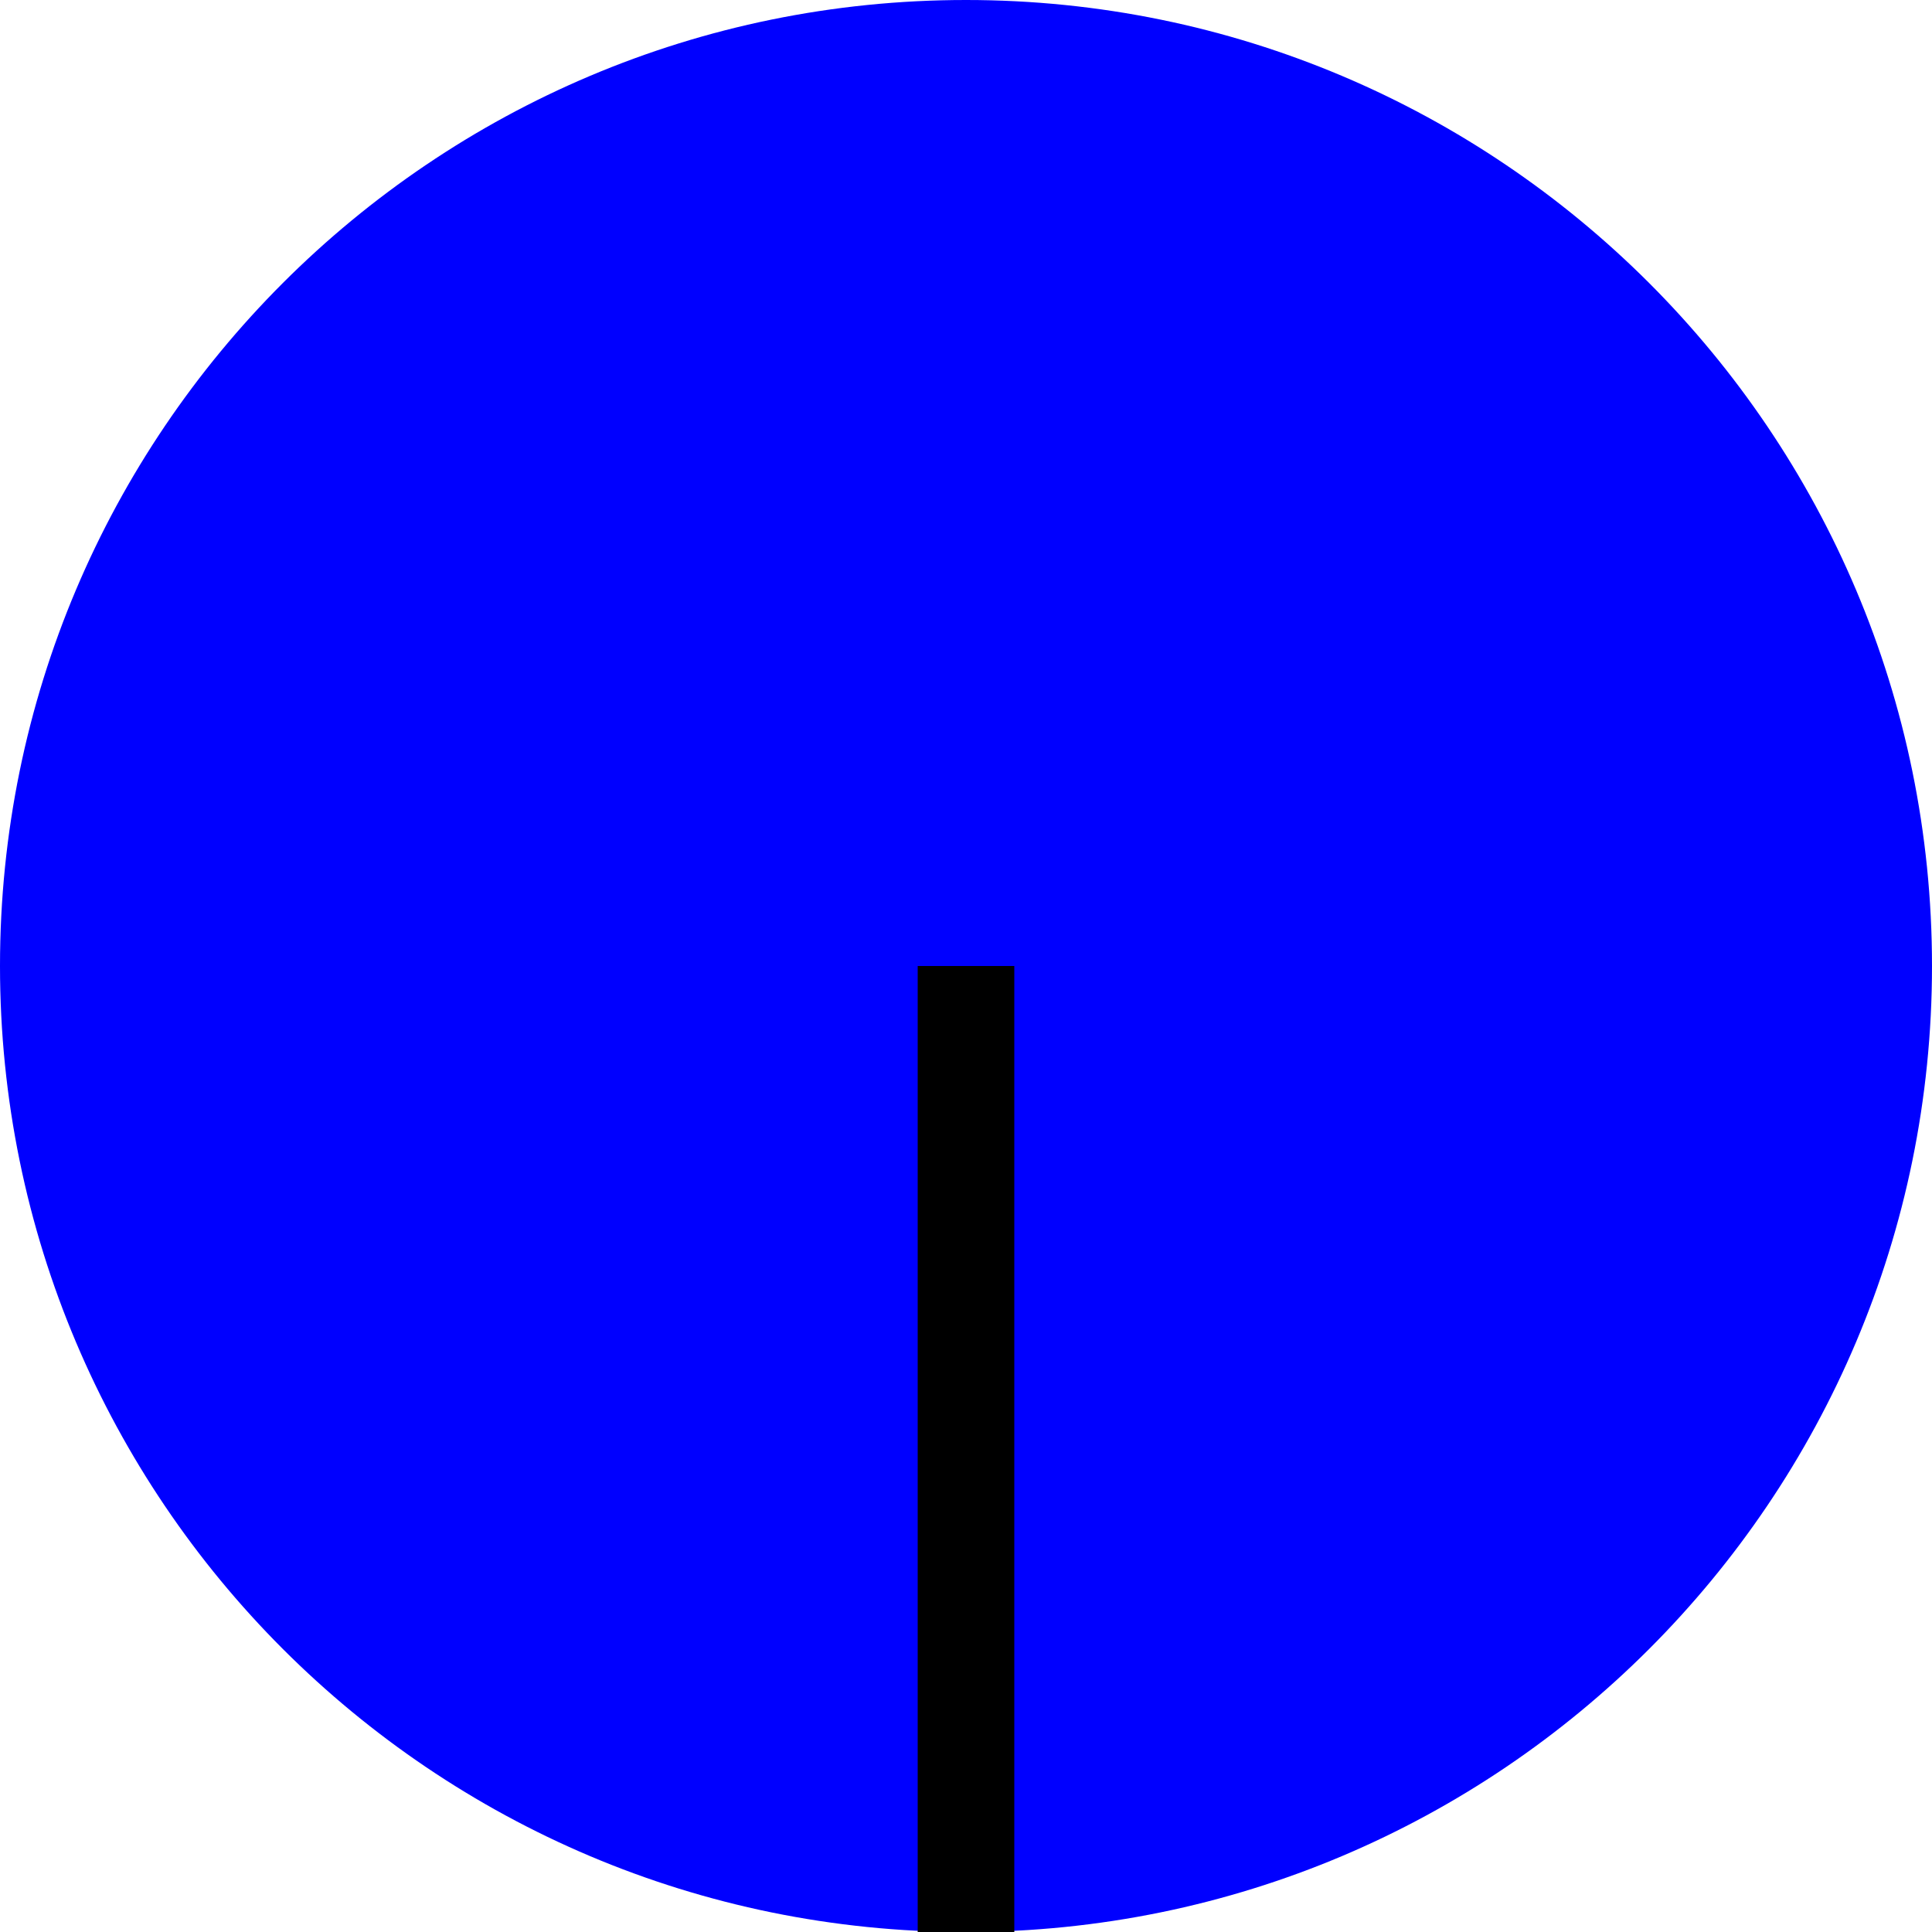
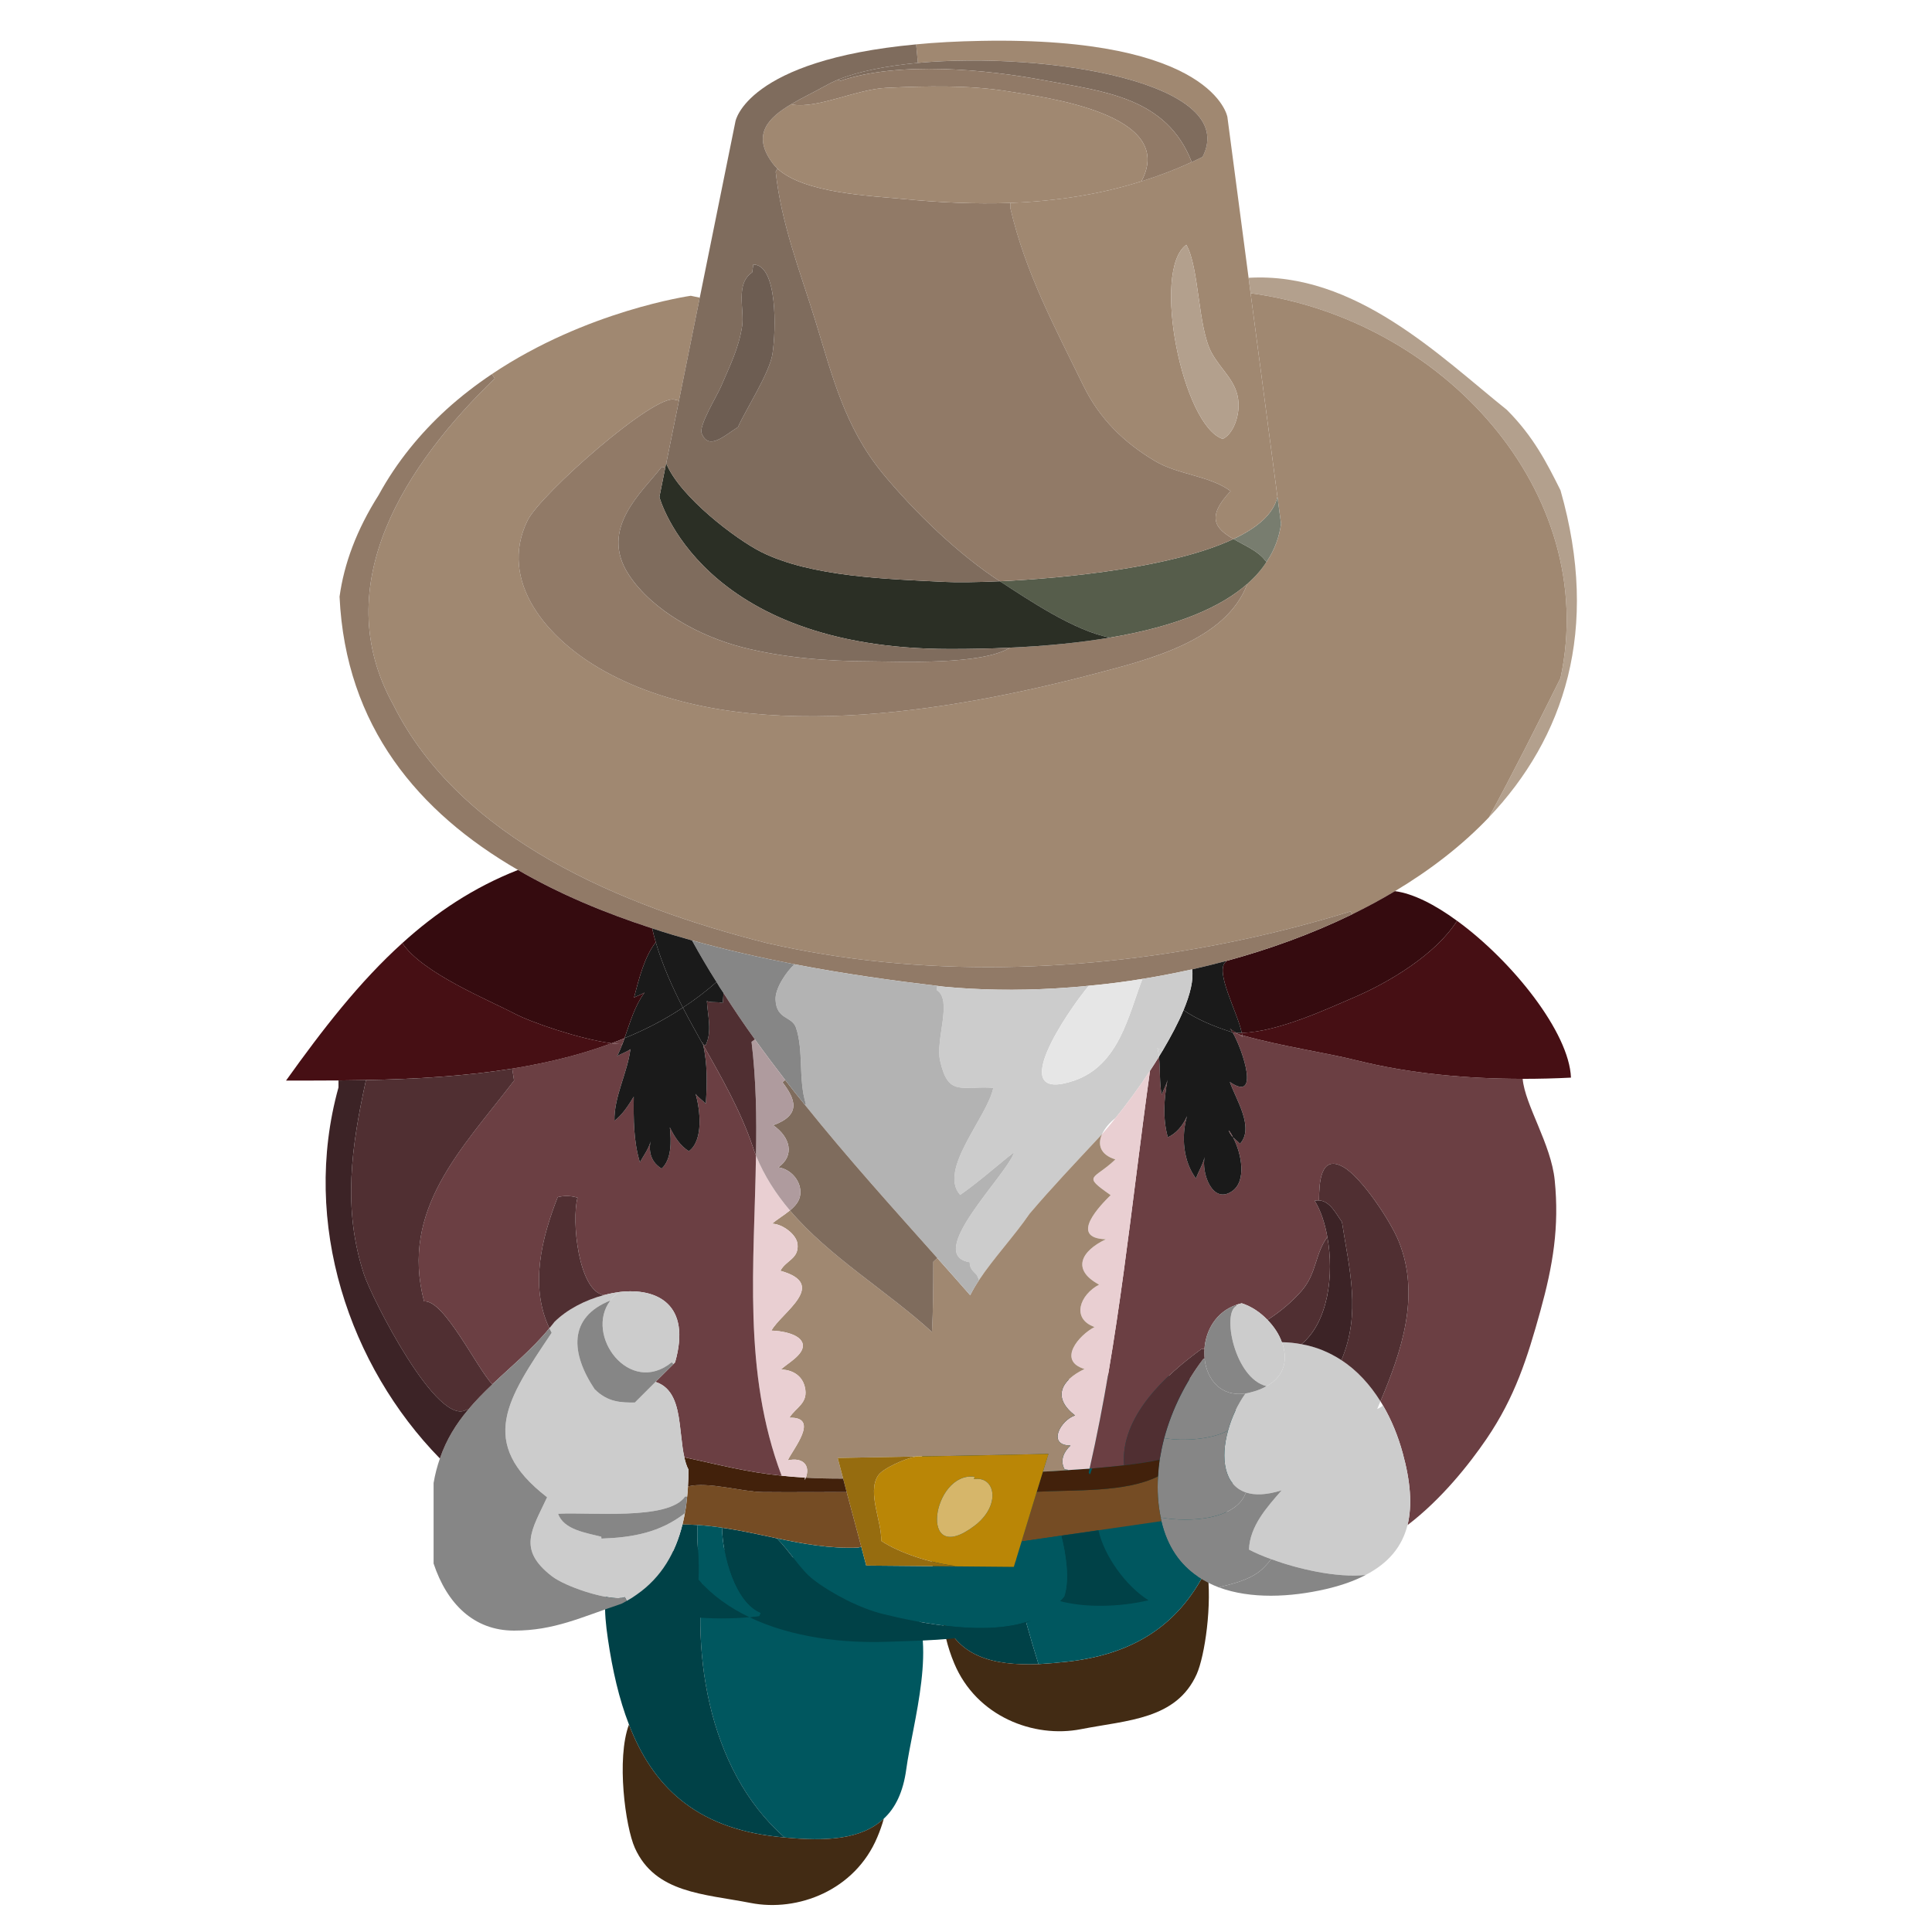
- <svg xmlns="http://www.w3.org/2000/svg" width="50" height="50" id="Her" viewBox="0 0 50 50">
-   <circle cx="25" cy="25" r="25" fill="#0000FF" />
-   <g stroke="#000000">
-     <line x1="25" x2="25" y1="50" y2="25" stroke-width="2.5" />
+ <svg xmlns="http://www.w3.org/2000/svg" version="1.1" x="0px" y="0px" width="150px" height="150px" viewBox="-21.957 -2.911 150 150" enable-background="new -21.957 -2.911 150 150" xml:space="preserve">
+   <defs>
+ </defs>
+   <g id="XMLID_4_">
+     <g>
+       <path fill="#00575F" d="M46.666,138.283c-1.718,1.635-4.5,1.781-7.708,1.469c-6.072-5.333-7.416-14.853-6.062-22.404    c2.604-0.01,5.26,0.396,7.76,0.833c2.25,0.396,6.468,1,7.989,3.01c2.323,3.083,0.229,9.78-0.239,13.259    C48.166,136.221,47.562,137.46,46.666,138.283z" />
+       <path fill="#422B14" d="M38.958,139.751c3.208,0.312,5.989,0.167,7.708-1.469c-0.135,0.479-0.302,0.958-0.51,1.448    c-1.729,4.125-6.176,5.823-9.833,5.104c-3.625-0.708-7.405-0.75-8.989-4.271c-0.739-1.646-1.448-6.937-0.458-9.583    c1.812,4.729,5.114,8.01,11.478,8.708C38.552,139.71,38.761,139.73,38.958,139.751z" />
+       <path fill="#004147" d="M26.876,130.981c-0.771-1.979-1.281-4.218-1.635-6.635c-0.677-4.583,0.01-6.135,4.875-6.812    c0.917-0.135,1.843-0.188,2.781-0.188c-1.354,7.552-0.01,17.071,6.062,22.404c-0.198-0.021-0.406-0.042-0.604-0.062    C31.99,138.991,28.688,135.71,26.876,130.981z" />
+     </g>
+     <g>
+ 	</g>
+   </g>
+   <g id="XMLID_3_">
+     <g>
+       <path fill="#004147" d="M51.184,122.416c1.062,3.281,3.896,4.01,7.489,3.875c-2.562-8.302-3.708-12.697,6.062-22.477    c-2.083,0.104-4.166,0.427-6.145,0.781c-2.25,0.396-6.468,1-7.989,3.01c-2.323,3.083-0.229,9.78,0.239,13.259    C50.914,121.437,51.039,121.947,51.184,122.416z" />
+       <path fill="#422B14" d="M58.673,126.291c-3.593,0.135-6.426-0.594-7.489-3.875c0.115,1.229,0.396,2.51,0.948,3.823    c1.729,4.125,6.177,5.822,9.833,5.104c3.625-0.708,7.405-0.75,8.989-4.271c0.624-1.396,1.229-5.426,0.802-8.228    c-1.927,3.947-5.166,6.635-10.864,7.26C60.121,126.186,59.381,126.249,58.673,126.291z" />
+       <path fill="#00575F" d="M71.755,118.843c1.125-2.323,1.802-5.062,2.25-8.083c0.677-4.583-0.011-6.135-4.875-6.812    c-1.438-0.198-2.916-0.219-4.396-0.135c-9.77,9.78-8.624,14.175-6.062,22.477c0.708-0.042,1.448-0.104,2.219-0.188    C66.589,125.478,69.829,122.791,71.755,118.843z" />
+     </g>
+     <g>
+ 	</g>
+   </g>
+   <g id="XMLID_2_">
+     <g>
+       <path fill="#B3A08D" d="M99.2,35.156c3.093,10.833,0.291,19.228-5.562,25.394c1.886-3.458,3.729-7.135,5.562-10.812    c3.093-14.446-9.146-27.883-24.061-29.882l-0.156-1.198c8.28-0.489,14.895,6.125,20.05,10.25    C97.116,30.99,98.158,33.073,99.2,35.156z" />
+       <path fill="#A08871" d="M77.222,35.656l-2.083-15.8c14.915,2,27.153,15.436,24.061,29.882c-1.834,3.677-3.677,7.354-5.562,10.812    c-2.083,2.188-4.562,4.093-7.291,5.729c-1.072,0.646-2.188,1.24-3.333,1.802l-0.114-0.229    c-11.113,3.438-23.967,5.167-36.278,3.927c-3.073-0.302-6.125-0.802-9.083-1.479C26.29,67.445,13.791,62.237,8.583,51.821    c-5.208-9.374,1.042-18.748,7.875-25.352l-0.229-0.333c7.364-4.947,15.446-6.083,15.446-6.083l0.698,0.146l-1.614,7.989    l-0.302-0.062c-1.521-0.562-10.457,7.333-11.457,9.374c-2.302,4.708,1.5,9.228,5.989,11.707    c10.718,5.937,26.81,3.135,38.028,0.198c4.166-1.094,10.218-2.562,11.863-6.979c0.636-0.562,1.136-1.136,1.511-1.729    c0.635-0.948,0.979-1.948,1.114-2.938L77.222,35.656z" />
+       <path fill="#6B3F43" d="M74.452,98.275c-0.146,0.031-0.292,0.073-0.427,0.125c-1.584,0.552-2.375,2-2.469,3.427l-0.219-0.01    c-2.822,2.052-6.322,5.271-6.021,9.041c-0.802,0.093-1.656,0.167-2.468,0.239c-0.073,0-0.136,0.01-0.208,0.01    c2.271-9.988,3.229-20.467,4.688-30.882c0.229-0.354,0.469-0.719,0.697-1.094c0.104,0.927,0.031,2.073,0.209,2.948    c0.135-0.354,0.364-0.74,0.458-1.156c-0.281,1.448-0.386,3.021,0.021,4.458c0.625-0.25,1.188-0.917,1.489-1.635    c-0.469,1.583-0.281,3.552,0.698,4.843c0.177-0.521,0.552-1.104,0.667-1.667c-0.25,1.208,0.583,3.687,2.114,2.667    c1.177-0.781,0.76-2.948,0.094-4.198c0.166,0.167,0.344,0.292,0.541,0.5c1.136-1.25-0.302-3.416-0.791-4.801    c2.374,1.646,1.021-2.448,0.229-3.833c0.011,0.01,0.031,0.01,0.042,0c0.136,0.042,0.261,0.083,0.396,0.125    c0.115,0.062,0.219,0.135,0.312,0.208c0-0.042-0.01-0.083-0.021-0.125c3.052,0.865,6.51,1.354,8.916,1.958    c4.093,1.021,8.53,1.427,12.863,1.427c0.177,2.031,2.208,5.062,2.489,7.874c0.364,3.625-0.136,6.614-1.114,10.145    c-1.021,3.687-1.969,6.677-4.167,9.916c-1.385,2.031-3.521,4.708-6.124,6.697h-0.021c0.375-1.521,0.229-3.375-0.375-5.573    c-0.365-1.333-0.875-2.583-1.531-3.697c-0.062-0.104-0.125-0.219-0.198-0.323c1.625-3.864,3.125-8.187,1.427-12.405    c-0.614-1.542-2.874-4.979-4.312-5.791c-1.823-1.031-1.875,1.364-1.886,2.593c-0.104,0-0.219,0-0.333,0.031    c0.458,0.74,0.792,1.729,0.979,2.812c-0.969,1.323-0.812,2.771-1.959,4.135c-0.739,0.865-1.708,1.677-2.687,2.302    C75.889,98.973,75.181,98.505,74.452,98.275z" />
+       <path fill="#460F14" d="M96.262,80.85c-4.333,0-8.771-0.406-12.863-1.427c-2.406-0.604-5.864-1.094-8.916-1.958    c0-0.062-0.011-0.125-0.031-0.188c2.812-0.052,6.78-1.927,8.666-2.729c2.76-1.177,6.385-3.343,8.051-5.968    c4.292,3.125,8.708,8.666,8.843,12.176C98.783,80.819,97.522,80.85,96.262,80.85z" />
+       <path fill="#350B0F" d="M91.168,68.581c-1.666,2.625-5.291,4.791-8.051,5.968c-1.886,0.802-5.854,2.677-8.666,2.729    c-0.323-1.593-2.146-4.833-1.219-5.531l-0.011-0.042c3.396-0.917,6.708-2.125,9.791-3.625c1.146-0.562,2.261-1.156,3.333-1.802    C87.742,66.456,89.451,67.32,91.168,68.581z" />
+       <path fill="#CCCCCC" d="M73.389,108.149c0.271-1,0.739-2.01,1.354-2.875c0.104-0.01,0.208-0.031,0.322-0.062    c0.521-0.125,0.958-0.292,1.312-0.5c1.458-0.802,1.667-2.156,1.188-3.417c0.531,0.011,1.042,0.062,1.521,0.156    c1.146,0.198,2.177,0.636,3.104,1.24c1.208,0.792,2.218,1.896,3.03,3.197c-0.083,0.198-0.166,0.396-0.25,0.594    c0.178-0.073,0.323-0.167,0.448-0.271c0.656,1.114,1.166,2.364,1.531,3.697c0.604,2.198,0.75,4.052,0.375,5.573    c-0.417,1.687-1.479,2.968-3.25,3.885c-2.271,0.24-5.271-0.469-7.343-1.229c-0.698-0.25-1.292-0.51-1.719-0.739    c0.062-1.823,1.396-3.292,2.541-4.604c-1.188,0.375-2.104,0.396-2.78,0.167C73.077,112.399,72.785,110.295,73.389,108.149z" />
+       <path fill="#502F32" d="M86.648,93.484c1.698,4.218,0.198,8.541-1.427,12.405c-0.812-1.302-1.822-2.406-3.03-3.197    c1.541-3.667,0.614-7.021,0.041-10.729c-0.469-0.656-0.927-1.625-1.781-1.677c0.011-1.229,0.062-3.625,1.886-2.593    C83.774,88.505,86.034,91.943,86.648,93.484z" />
+       <path fill="#868686" d="M76.733,118.138c2.072,0.76,5.072,1.469,7.343,1.229c-0.864,0.458-1.896,0.823-3.114,1.104    c-2.719,0.625-5.802,0.781-8.28-0.135c0.333-0.146,2.312-0.427,3.364-1.427C76.316,118.648,76.545,118.398,76.733,118.138z" />
+       <path fill="#917A67" d="M70.598,72.351c-1.281,0.281-2.573,0.531-3.854,0.739c-1.396,0.229-2.791,0.406-4.166,0.531    c-0.875,0.094-1.75,0.156-2.614,0.208c-3.01,0.177-5.937,0.125-8.666-0.136c-0.156-0.021-0.323-0.042-0.489-0.062    c-3.417-0.406-7.197-0.927-11.083-1.677c-2.635-0.51-5.312-1.114-7.958-1.854c-1.042-0.292-2.073-0.594-3.093-0.938    c-3.667-1.188-7.218-2.667-10.416-4.531C10.541,60.165,4.875,53.499,4.406,43.416c0.344-2.531,1.312-5.177,3.031-7.885    c1.427-2.614,3.25-4.801,5.25-6.635c1.135-1.031,2.333-1.948,3.542-2.76l0.229,0.333C9.625,33.073,3.375,42.447,8.583,51.821    c5.208,10.416,17.707,15.624,28.956,18.478c2.958,0.677,6.01,1.177,9.083,1.479c12.311,1.24,25.165-0.489,36.278-3.927    l0.114,0.229c-3.083,1.5-6.396,2.708-9.791,3.625C72.347,71.934,71.473,72.153,70.598,72.351z" />
+       <path fill="#3C2326" d="M80.451,90.287c0.854,0.052,1.312,1.021,1.781,1.677c0.573,3.708,1.5,7.062-0.041,10.729    c-0.928-0.604-1.959-1.042-3.104-1.24c2.073-1.708,2.552-5.385,2.011-8.322c-0.188-1.083-0.521-2.073-0.979-2.812    C80.232,90.287,80.347,90.287,80.451,90.287z" />
+       <path fill="#502F32" d="M81.097,93.13c0.541,2.937,0.062,6.614-2.011,8.322c-0.479-0.094-0.989-0.146-1.521-0.156    c-0.219-0.625-0.614-1.218-1.114-1.729c0.979-0.625,1.947-1.437,2.687-2.302C80.285,95.901,80.128,94.453,81.097,93.13z" />
+       <path fill="#CCCCCC" d="M76.452,99.567c0.5,0.511,0.896,1.104,1.114,1.729c0.479,1.26,0.271,2.615-1.188,3.417    c-2.479-0.594-3.5-5.729-2.322-6.239L74.025,98.4c0.135-0.052,0.281-0.094,0.427-0.125C75.181,98.505,75.889,98.973,76.452,99.567    z" />
+       <path fill="#787D6F" d="M77.222,35.656l0.281,2.104c-0.136,0.99-0.479,1.989-1.114,2.938l-0.104-0.073    c-0.531-0.739-1.604-1.187-2.479-1.687C75.649,38.073,76.93,36.99,77.222,35.656z" />
+       <path fill="#A08871" d="M74.983,18.658l0.156,1.198l2.083,15.8c-0.292,1.333-1.573,2.417-3.416,3.281    c-1.312-0.761-2.208-1.625-0.219-3.719c-1.625-1.208-4.083-1.26-5.885-2.343c-2.396-1.427-4.292-3.271-5.542-5.833    c-2.292-4.687-4.5-8.78-5.666-13.759l-0.011-0.438c3.479-0.136,6.875-0.636,10.176-1.677c1.312-0.406,2.625-0.906,3.916-1.5    c0.281-0.125,0.553-0.261,0.834-0.396c2.927-5.729-12-8.218-22.103-7.301l-0.135-1.438c1.51-0.146,3.197-0.24,5.062-0.271    C72.295-0.08,73.337,6.169,73.337,6.169L74.983,18.658z M72.983,31.167c0.823-0.406,1.271-1.75,1.219-2.781    c-0.083-1.688-1.323-2.5-2.094-3.917c-1.072-1.989-0.947-6.604-1.958-8.374C67.411,18.054,69.869,30.178,72.983,31.167z" />
+       <path fill="#565D4B" d="M74.878,42.427c-2.01,1.771-5.354,3.271-10.645,4.166c-2.771-0.5-6.468-3.021-8.51-4.343    c-0.021-0.01-0.031-0.021-0.052-0.031c5.239-0.25,13.489-1.094,18.134-3.281c0.875,0.5,1.947,0.948,2.479,1.687l0.104,0.073    C76.014,41.291,75.514,41.864,74.878,42.427z" />
+       <path fill="#868686" d="M76.733,118.138c-0.188,0.26-0.417,0.51-0.688,0.771c-1.052,1-3.031,1.281-3.364,1.427    c-0.583-0.219-1.136-0.5-1.646-0.844c-1.344-0.906-2.354-2.292-2.823-4.302v-0.01c-0.021-0.094-0.041-0.177-0.052-0.271    c2.322,0.406,5.729,0.146,6.562-1.812l0.053-0.136c0.677,0.229,1.593,0.208,2.78-0.167c-1.146,1.312-2.479,2.781-2.541,4.604    C75.441,117.628,76.035,117.888,76.733,118.138z" />
+       <path fill="#868686" d="M74.744,105.275c-1.906,0.292-3.011-1.083-3.177-2.698c-0.031-0.24-0.031-0.489-0.011-0.75    c0.094-1.427,0.885-2.875,2.469-3.427l0.031,0.073c-1.178,0.51-0.156,5.645,2.322,6.239c-0.354,0.208-0.792,0.375-1.312,0.5    C74.952,105.244,74.847,105.265,74.744,105.275z" />
+       <path fill="#868686" d="M68.078,110.42c0.094-0.562,0.208-1.125,0.354-1.677c1.511,0.271,3.791,0.083,4.958-0.594    c-0.604,2.146-0.312,4.25,1.386,4.812l-0.053,0.136c-0.833,1.958-4.239,2.218-6.562,1.812c-0.219-1.052-0.281-2.125-0.208-3.197    C67.973,111.274,68.015,110.847,68.078,110.42z" />
+       <path fill="#868686" d="M71.567,102.577c0.166,1.614,1.271,2.989,3.177,2.698c-0.615,0.864-1.084,1.875-1.354,2.875    c-1.167,0.677-3.447,0.865-4.958,0.594c0.604-2.26,1.698-4.406,3.042-6.156L71.567,102.577z" />
+       <path fill="#1A1A1A" d="M68.337,78.611c0.625-1.062,1.188-2.115,1.594-3.094c1.031,0.708,2.354,1.271,3.812,1.729    c0,0,0,0.011,0.01,0.011c0.792,1.385,2.146,5.479-0.229,3.833c0.489,1.385,1.927,3.552,0.791,4.801    c-0.197-0.208-0.375-0.333-0.541-0.5c-0.104-0.219-0.219-0.406-0.344-0.552c0.094,0.25,0.219,0.417,0.344,0.552    c0.666,1.25,1.083,3.417-0.094,4.198c-1.531,1.021-2.364-1.458-2.114-2.667c-0.115,0.562-0.49,1.146-0.667,1.667    c-0.979-1.292-1.167-3.26-0.698-4.843c-0.302,0.719-0.864,1.385-1.489,1.635c-0.406-1.438-0.302-3.01-0.021-4.458    c-0.094,0.417-0.323,0.802-0.458,1.156c-0.178-0.875-0.104-2.021-0.209-2.948c0,0,0,0,0-0.01    C68.129,78.955,68.234,78.777,68.337,78.611z" />
+       <path fill="#6B3F43" d="M74.483,77.465c0.011,0.042,0.021,0.083,0.021,0.125c-0.094-0.073-0.197-0.146-0.312-0.208    C74.285,77.402,74.378,77.434,74.483,77.465z" />
+       <path fill="#460F14" d="M74.452,77.277c0.021,0.062,0.031,0.125,0.031,0.188c-0.104-0.031-0.198-0.062-0.292-0.083    c-0.052-0.031-0.104-0.062-0.166-0.104C74.16,77.288,74.295,77.288,74.452,77.277z" />
+       <path fill="#1A1A1A" d="M74.452,77.277c-0.156,0.011-0.292,0.011-0.427,0c-0.011,0-0.011-0.01-0.011-0.01    c-0.167-0.094-0.344-0.198-0.479-0.333c0.062,0.073,0.136,0.177,0.209,0.312c-1.459-0.458-2.781-1.021-3.812-1.729    c0.511-1.229,0.792-2.343,0.667-3.166c0.875-0.198,1.749-0.417,2.624-0.646l0.011,0.042    C72.306,72.445,74.128,75.684,74.452,77.277z" />
+       <path fill="#B3A08D" d="M74.202,28.386c0.052,1.031-0.396,2.375-1.219,2.781c-3.114-0.989-5.572-13.113-2.833-15.071    c1.011,1.771,0.886,6.385,1.958,8.374C72.878,25.886,74.119,26.699,74.202,28.386z" />
+       <path fill="#460F14" d="M74.025,77.277c0.062,0.042,0.114,0.073,0.166,0.104c-0.135-0.042-0.26-0.083-0.396-0.125    c0.073,0.01,0.146,0.021,0.219,0.01C74.014,77.267,74.014,77.277,74.025,77.277z" />
+       <path fill="#350B0F" d="M74.014,77.267c-0.073,0.01-0.146,0-0.219-0.01c-0.011,0-0.031-0.011-0.052-0.011    c-0.073-0.135-0.146-0.239-0.209-0.312C73.67,77.069,73.847,77.173,74.014,77.267z" />
+       <path fill="#6B3F43" d="M73.795,77.257c-0.011,0.01-0.031,0.01-0.042,0c-0.01,0-0.01-0.011-0.01-0.011    C73.764,77.246,73.785,77.257,73.795,77.257z" />
+       <path fill="#6B3F43" d="M73.431,84.839c0.125,0.146,0.239,0.333,0.344,0.552C73.65,85.256,73.525,85.089,73.431,84.839z" />
+       <path fill="#917A67" d="M73.587,35.219c-1.989,2.094-1.094,2.958,0.219,3.719c-4.646,2.187-12.895,3.031-18.134,3.281    c-3.187-2.052-6.645-5.406-9.082-8.354c-3-3.656-3.938-7.645-5.26-11.926c-1.188-3.833-2.635-7.489-3.062-11.52l0.135-0.239    c2.062,1.917,7.26,2.114,9.729,2.354c2.833,0.281,5.625,0.406,8.353,0.312l0.011,0.438c1.167,4.979,3.375,9.072,5.666,13.759    c1.25,2.562,3.146,4.406,5.542,5.833C69.504,33.958,71.962,34.011,73.587,35.219z" />
+       <path fill="#917A67" d="M64.234,46.593c5.291-0.896,8.635-2.396,10.645-4.166c-1.646,4.416-7.697,5.885-11.863,6.979    c-11.218,2.937-27.31,5.739-38.028-0.198c-4.489-2.479-8.291-6.999-5.989-11.707c1-2.042,9.937-9.937,11.457-9.374l0.302,0.062    l-0.99,4.875l-0.073,0.333l-0.281-0.062c-1.458,1.938-4.927,4.771-2.542,8.395c1.844,2.792,5.542,4.781,8.801,5.614    c3.167,0.812,6.593,1.083,9.947,1.094c2.271,0.01,8.614,0.312,10.832-1.062C59.422,47.239,62.005,46.968,64.234,46.593z" />
+       <path fill="#7F6C5D" d="M49.308,1.972c10.103-0.917,25.029,1.573,22.103,7.301c-0.281,0.135-0.553,0.271-0.834,0.396l-0.021-0.031    c-1.958-4.979-6.75-5.437-11.384-6.302c-4.51-0.854-11.343-1.531-15.957,0.052l-0.052-0.136    C44.715,2.628,46.871,2.201,49.308,1.972z" />
+       <path fill="#502F32" d="M68.431,108.743c-0.146,0.552-0.26,1.115-0.354,1.677c-0.709,0.167-1.698,0.312-2.761,0.438    c-0.302-3.771,3.198-6.989,6.021-9.041l0.219,0.01c-0.021,0.261-0.021,0.51,0.011,0.75l-0.094,0.01    C70.129,104.337,69.036,106.483,68.431,108.743z" />
+       <path fill="#00575F" d="M71.036,119.492l-0.136,0.208c-0.833,0.729-2.177,1.292-3.688,1.635c-1.791-1.125-3.447-3.468-3.885-5.437    l4.885-0.708C68.681,117.201,69.692,118.586,71.036,119.492z" />
+       <path fill="#CCCCCC" d="M67.89,78.423c0.062,0.208,0.104,0.448,0.135,0.698c0,0.01,0,0.01,0,0.01    c-0.229,0.375-0.469,0.74-0.697,1.094c-0.896,1.364-1.844,2.646-2.677,3.667c-0.448,0.344-0.833,0.792-1.042,1.25    c-0.094,0.104-0.188,0.198-0.271,0.292c-1.823,1.958-3.635,3.864-5.354,5.885c-1.208,1.76-2.812,3.468-3.927,5.156l-0.167-0.385    c-0.26-0.292-0.562-0.469-0.562-1c-3.583-0.583,2.948-6.822,3.448-8.541c-1.396,1.094-2.76,2.323-4.188,3.312    c-1.739-1.948,2.115-6.042,2.573-8.312c-2.5-0.167-3.5,0.719-4.135-2.125c-0.365-1.646,1-4.698-0.261-5.468l0.042-0.323    c0.167,0.021,0.333,0.042,0.489,0.062c2.729,0.261,5.656,0.312,8.666,0.136c0.864-0.052,1.739-0.115,2.614-0.208    c-1.667,2-6.593,9.218-1.135,7.364c3.521-1.208,4.229-5.166,5.301-7.895c1.281-0.208,2.573-0.458,3.854-0.739    c0.125,0.823-0.156,1.937-0.667,3.166c-0.406,0.979-0.969,2.031-1.594,3.094C68.15,78.527,67.973,78.621,67.89,78.423z" />
+       <path fill="#917A67" d="M42.059,3.795c0.323-0.198,0.688-0.375,1.104-0.542l0.052,0.136c4.614-1.583,11.447-0.906,15.957-0.052    c4.635,0.865,9.426,1.323,11.384,6.302l0.021,0.031c-1.291,0.593-2.604,1.093-3.916,1.5c2.812-5.25-7.531-6.53-10.426-6.999    c-2.958-0.479-6.291-0.406-9.374-0.261c-2.312,0.104-5.322,1.625-7.291,1.302l-0.042-0.062c0.823-0.49,1.75-0.917,2.531-1.365    V3.795z" />
+       <path fill="#754C24" d="M68.161,114.909c0.011,0.094,0.031,0.177,0.052,0.271v0.01l-4.885,0.708l-2.885,0.417l-3.083,0.448    l1.177-3.854c2.937-0.167,6.895,0.073,9.416-1.198C67.879,112.785,67.942,113.857,68.161,114.909z" />
+       <path fill="#CCCCCC" d="M68.337,78.611c-0.104,0.167-0.208,0.344-0.312,0.51c-0.031-0.25-0.072-0.49-0.135-0.698    C67.973,78.621,68.15,78.527,68.337,78.611z" />
+       <path fill="#42210B" d="M65.317,110.858c1.062-0.125,2.052-0.271,2.761-0.438c-0.062,0.427-0.104,0.854-0.125,1.292    c-2.521,1.271-6.479,1.031-9.416,1.198l0.479-1.562c0.354-0.01,1.052-0.052,1.927-0.115c0.51-0.031,1.083-0.073,1.688-0.114    c-0.021,0.094-0.042,0.198-0.062,0.292c0.135,0.365,0.146-0.094,0.281-0.312C63.661,111.024,64.515,110.951,65.317,110.858z" />
+       <path fill="#A08871" d="M56.234,4.17c2.896,0.469,13.239,1.75,10.426,6.999c-3.302,1.042-6.697,1.542-10.176,1.677    c-2.729,0.094-5.52-0.031-8.353-0.312c-2.469-0.24-7.666-0.438-9.729-2.354c-0.135-0.125-0.26-0.261-0.364-0.406    c-1.677-2.239-0.333-3.562,1.489-4.625l0.042,0.062c1.969,0.323,4.979-1.198,7.291-1.302C49.943,3.764,53.276,3.69,56.234,4.17z" />
+       <path fill="#E9CFD2" d="M61.161,109.316c-1.864,0-0.771-1.979,0.344-2.333c-1.729-1.333-1.177-2.687,0.74-3.604    c-2.146-0.656-0.417-2.646,0.781-3.26c-1.833-0.656-1.135-2.51,0.354-3.292c-2.156-1.156-1.406-2.604,0.521-3.521    c-2.948-0.094-0.364-2.698,0.375-3.427c-2.271-1.583-1.312-1.167,0.365-2.771c-1.219-0.385-1.385-1.198-1.031-1.969    c0.302-0.344,0.667-0.771,1.042-1.25c0.833-1.021,1.781-2.302,2.677-3.667c-1.458,10.416-2.417,20.894-4.688,30.882l-0.01,0.011    c-0.604,0.042-1.177,0.083-1.688,0.114v-0.031c-0.083,0-0.167-0.01-0.25-0.042C60.317,110.472,60.641,109.795,61.161,109.316z" />
+       <path fill="#E6E6E6" d="M66.744,73.09c-1.072,2.729-1.781,6.687-5.301,7.895c-5.458,1.854-0.531-5.364,1.135-7.364    C63.953,73.497,65.348,73.319,66.744,73.09z" />
+       <path fill="#004147" d="M60.672,121.034c0.448-1.333,0.114-3.333-0.229-4.718l2.885-0.417c0.438,1.969,2.094,4.312,3.885,5.437    c-2.271,0.531-4.937,0.583-6.874,0.062C60.463,121.284,60.578,121.159,60.672,121.034z" />
+       <path fill="#A08871" d="M49.183,110.17c-3.302,0.062-6.104,0.114-6.104,0.114l0.427,1.604c-1.073,0-2.031-0.021-2.896-0.073    c0.365-0.989-0.26-1.604-1.406-1.344c0.375-0.844,2.541-3.385,0.125-3.312c0.51-0.823,1.51-1.125,1.198-2.396    c-0.219-0.906-1-1.333-1.854-1.344c0.448-0.448,1.812-1.146,1.698-1.948c-0.136-0.844-1.792-1.073-2.438-1.073    c0.76-1.396,4.5-3.593,0.698-4.646c0.448-0.833,1.438-0.917,1.333-2.062c-0.073-0.781-1.219-1.593-1.979-1.593    c0.396-0.344,0.938-0.656,1.385-1.031c3.073,3.614,7.53,6.239,11.03,9.437c0.094-1.739,0.104-3.635,0.104-5.458l0.312-0.281    c0.865,0.968,1.719,1.937,2.552,2.885c0.198-0.396,0.427-0.781,0.688-1.177c1.115-1.688,2.719-3.396,3.927-5.156    c1.719-2.021,3.531-3.927,5.354-5.885c0.083-0.094,0.177-0.188,0.271-0.292c-0.354,0.771-0.188,1.583,1.031,1.969    c-1.677,1.604-2.635,1.188-0.365,2.771c-0.739,0.729-3.323,3.333-0.375,3.427c-1.927,0.917-2.677,2.364-0.521,3.521    c-1.49,0.781-2.188,2.635-0.354,3.292c-1.198,0.614-2.927,2.604-0.781,3.26c-1.917,0.917-2.469,2.271-0.74,3.604    c-1.114,0.354-2.208,2.333-0.344,2.333c-0.521,0.479-0.844,1.156-0.469,1.844c0.083,0.031,0.167,0.042,0.25,0.042v0.031    c-0.875,0.062-1.573,0.104-1.927,0.115l0.427-1.375c0,0-4.156,0.094-8.249,0.167C50.516,110.149,49.839,110.16,49.183,110.17z" />
+       <path fill="#00575F" d="M60.338,121.398c-0.635,0.625-1.406,1.125-2.281,1.521v-0.01c-3.281,1.208-8.291,0.271-11.467-0.51    c-1.771-0.438-3.958-1.562-5.406-2.677c-0.969-0.739-1.844-2.218-2.823-3.197c2.052,0.427,4.114,0.812,6.301,0.719l0.25-0.062    l0.385,1.458l6.854,0.062l4.604,0.042l0.604-1.979l3.083-0.448c0.344,1.385,0.677,3.385,0.229,4.718    C60.578,121.159,60.463,121.284,60.338,121.398z" />
+       <path fill="#BA8606" d="M58.537,112.91l-1.177,3.854l-0.604,1.979l-4.604-0.042v-0.042c-1.864-0.219-4.26-0.99-5.697-1.938    c0.083-1.417-1.094-3.729-0.25-5.052c0.354-0.573,2.115-1.343,2.979-1.5c0.656-0.011,1.333-0.021,2.01-0.031    c4.093-0.073,8.249-0.167,8.249-0.167l-0.427,1.375L58.537,112.91z M53.683,115.565c2.125-1.593,1.635-3.916-0.021-3.635    c0.021-0.062,0.031-0.125,0.042-0.188C50.412,111.316,49.277,118.888,53.683,115.565z" />
+       <path fill="#004147" d="M36.986,122.555l0.104-0.229c-2-0.833-2.958-4.5-2.989-6.624c1.448,0.208,2.854,0.521,4.26,0.823    c0.979,0.979,1.854,2.458,2.823,3.197c1.448,1.115,3.635,2.24,5.406,2.677c3.177,0.781,8.187,1.718,11.467,0.51v0.01    c-0.906,0.406-1.917,0.708-2.968,0.938c-2.812,0.594-5.927,0.615-8.125,0.698c-3.437,0.125-7.437-0.323-10.738-1.906    C36.518,122.617,36.778,122.586,36.986,122.555z" />
+       <path fill="#2B2F25" d="M56.453,47.374c-1.448,0.073-3,0.104-4.645,0.104c-19.446,0-22.571-11.801-22.571-11.801l0.458-2.281    l0.073-0.333c1.062,2.604,5.437,5.906,7.364,6.874c3.875,1.948,9.884,2.115,14.332,2.333c0.802,0.042,2.312,0.031,4.208-0.052    c0.021,0.01,0.031,0.021,0.052,0.031c2.042,1.323,5.739,3.843,8.51,4.343C62.005,46.968,59.422,47.239,56.453,47.374z" />
+       <path fill="#B3B3B3" d="M51.027,79.423c0.635,2.843,1.635,1.958,4.135,2.125c-0.458,2.271-4.312,6.364-2.573,8.312    c1.427-0.99,2.792-2.219,4.188-3.312c-0.5,1.719-7.031,7.958-3.448,8.541c0,0.531,0.302,0.708,0.562,1l0.167,0.385    c-0.26,0.396-0.489,0.781-0.688,1.177c-0.833-0.948-1.687-1.917-2.552-2.885c-3.375-3.792-6.947-7.739-10.28-11.895l0.073-0.062    c-0.604-1.937-0.156-4.146-0.771-5.937c-0.312-0.896-1.5-0.604-1.583-2.135c-0.062-0.885,0.823-2.187,1.469-2.781    c3.885,0.75,7.666,1.271,11.083,1.677l-0.042,0.323C52.027,74.726,50.662,77.777,51.027,79.423z" />
+       <path fill="#D6B66A" d="M53.662,111.931c1.656-0.281,2.146,2.042,0.021,3.635c-4.406,3.323-3.271-4.25,0.021-3.822    C53.693,111.806,53.683,111.868,53.662,111.931z" />
+       <path fill="#7F6C5D" d="M51.808,47.478c1.646,0,3.197-0.031,4.645-0.104c-2.218,1.375-8.562,1.073-10.832,1.062    c-3.354-0.011-6.781-0.281-9.947-1.094c-3.26-0.833-6.958-2.823-8.801-5.614c-2.385-3.625,1.083-6.458,2.542-8.395l0.281,0.062    l-0.458,2.281C29.237,35.677,32.362,47.478,51.808,47.478z" />
+       <path fill="#7F6C5D" d="M42.059,3.784c-0.781,0.448-1.708,0.875-2.531,1.365c-1.823,1.062-3.167,2.385-1.489,4.625    c0.104,0.146,0.229,0.281,0.364,0.406l-0.135,0.239c0.427,4.031,1.875,7.687,3.062,11.52c1.323,4.281,2.26,8.27,5.26,11.926    c2.437,2.948,5.895,6.302,9.082,8.354c-1.896,0.083-3.406,0.094-4.208,0.052c-4.448-0.219-10.458-0.386-14.332-2.333    c-1.927-0.968-6.302-4.27-7.364-6.874l0.99-4.875l1.614-7.989l2.771-13.687c0,0,0.833-4.75,14.03-5.979l0.135,1.438    c-2.438,0.229-4.593,0.656-6.145,1.281c-0.417,0.167-0.781,0.344-1.104,0.542V3.784z M35.341,30.25v-0.01    c0.656-1.448,2.448-4.198,2.677-5.677c0.292-1.896,0.396-6.926-1.49-6.937l-0.083,0.604c-1.333,0.906-0.594,2.875-0.781,4.166    c-0.26,1.74-0.958,3.094-1.635,4.688c-0.292,0.698-1.739,3.041-1.51,3.635C33.06,32.115,34.278,30.907,35.341,30.25z" />
+       <path fill="#966C0F" d="M43.777,112.93l-0.271-1.042l-0.427-1.604c0,0,2.802-0.052,6.104-0.114    c-0.864,0.156-2.625,0.927-2.979,1.5c-0.844,1.323,0.333,3.635,0.25,5.052c1.438,0.948,3.833,1.719,5.697,1.938v0.042    l-6.854-0.062l-0.385-1.458L43.777,112.93z" />
+       <path fill="#7F6C5D" d="M50.818,94.766l-0.312,0.281c0,1.823-0.01,3.718-0.104,5.458c-3.5-3.198-7.958-5.822-11.03-9.437    c0.417-0.344,0.75-0.729,0.802-1.229c0.125-1.042-0.75-2-1.708-2.114c1.302-0.917,0.938-2.354-0.396-3.271    c2.218-0.802,1.729-2.031,0.718-3.344l0.219-0.167c0.5,0.646,1.01,1.292,1.531,1.927C43.871,87.026,47.444,90.974,50.818,94.766z" />
+       <path fill="#754C24" d="M32.216,115.493c-0.396-0.031-0.792-0.042-1.187-0.042c0.073-0.281,0.135-0.583,0.187-0.875    c0.083-0.427,0.136-0.854,0.177-1.292c0.031-0.261,0.052-0.531,0.062-0.792c1.573-0.386,4.187,0.417,5.771,0.437    c2.104,0.021,4.343,0,6.551,0l1.135,4.25l-0.25,0.062c-2.187,0.094-4.25-0.292-6.301-0.719c-1.406-0.302-2.812-0.615-4.26-0.823    C33.487,115.607,32.852,115.534,32.216,115.493z" />
+       <path fill="#42210B" d="M43.506,111.889l0.271,1.042c-2.208,0-4.447,0.021-6.551,0c-1.583-0.021-4.198-0.823-5.771-0.437    c0.031-0.438,0.042-0.865,0.042-1.302c-0.146-0.281-0.25-0.614-0.323-0.958c2.906,0.625,4.875,1.156,7.551,1.427    c0.562,0.062,1.167,0.115,1.812,0.146c-0.01,0.073-0.01,0.135-0.01,0.198c0.031-0.062,0.052-0.125,0.083-0.188    C41.476,111.868,42.434,111.889,43.506,111.889z" />
+       <path fill="#E9CFD2" d="M40.538,111.806c-0.646-0.031-1.25-0.083-1.812-0.146c-3.041-8.062-2.114-16.436-1.989-24.852    c0.646,1.583,1.552,2.979,2.635,4.26c-0.448,0.375-0.99,0.688-1.385,1.031c0.76,0,1.906,0.812,1.979,1.593    c0.104,1.146-0.885,1.229-1.333,2.062c3.802,1.052,0.062,3.25-0.698,4.646c0.646,0,2.302,0.229,2.438,1.073    c0.114,0.802-1.25,1.5-1.698,1.948c0.854,0.01,1.635,0.438,1.854,1.344c0.312,1.271-0.688,1.573-1.198,2.396    c2.416-0.073,0.25,2.468-0.125,3.312c1.146-0.26,1.771,0.354,1.406,1.344C40.59,111.816,40.559,111.816,40.538,111.806z" />
+       <path fill="#868686" d="M34.216,74.184c-0.198-0.281-0.375-0.562-0.542-0.854c-0.677-1.062-1.302-2.135-1.906-3.229    c2.646,0.74,5.322,1.344,7.958,1.854c-0.646,0.594-1.531,1.896-1.469,2.781c0.083,1.531,1.271,1.24,1.583,2.135    c0.614,1.792,0.167,4,0.771,5.937l-0.073,0.062c-0.521-0.635-1.031-1.281-1.531-1.927c-0.802-1.042-1.593-2.094-2.354-3.156    C35.799,76.601,34.986,75.403,34.216,74.184z" />
+       <path fill="#AF9B9E" d="M38.788,81.11c1.011,1.312,1.5,2.542-0.718,3.344c1.333,0.917,1.698,2.354,0.396,3.271    c0.958,0.114,1.833,1.073,1.708,2.114c-0.052,0.5-0.385,0.885-0.802,1.229c-1.083-1.281-1.989-2.677-2.635-4.26    c0.062-2.937,0.01-5.885-0.344-8.833l0.26-0.187c0.761,1.062,1.552,2.114,2.354,3.156L38.788,81.11z" />
+       <path fill="#6D5D52" d="M36.528,17.627c1.885,0.01,1.781,5.041,1.49,6.937c-0.229,1.479-2.021,4.229-2.677,5.677v0.01    c-1.062,0.656-2.281,1.865-2.823,0.469c-0.229-0.594,1.219-2.937,1.51-3.635c0.677-1.594,1.375-2.948,1.635-4.688    c0.188-1.292-0.552-3.26,0.781-4.166L36.528,17.627z" />
+       <path fill="#00575F" d="M37.09,122.325l-0.104,0.229c-0.208,0.031-0.469,0.062-0.76,0.094c-1.51-0.719-2.875-1.677-3.968-2.927    c0.135-1.427-0.177-3.083-0.042-4.229c0.636,0.042,1.271,0.115,1.885,0.208C34.132,117.826,35.091,121.492,37.09,122.325z" />
+       <path fill="#502F32" d="M36.393,77.975c0.354,2.948,0.406,5.896,0.344,8.833c-0.083-0.219-0.167-0.437-0.24-0.667    c-0.968-2.854-2.437-5.395-3.864-7.937c0-0.042-0.011-0.073-0.021-0.104c0.042,0.104,0.115,0.146,0.219,0.136    c0.521-1.083,0.156-2.292,0.094-3.427c0.323,0.156,0.885,0.031,1.229,0.156c0.021-0.229,0.052-0.511,0.062-0.781    c0.771,1.219,1.583,2.417,2.437,3.604L36.393,77.975z" />
+       <path fill="#6B3F43" d="M26.123,97.4c-0.01,0.011-0.01,0.011-0.01,0.011c-0.396,0.042-0.781,0.125-1.177,0.229    c-1.99-0.312-2.531-5.802-2.052-7.562c-0.5-0.156-1.031-0.177-1.542-0.042c-1.239,3.167-2.198,6.896-0.646,10.176    c-1.312,1.614-2.927,2.927-4.427,4.354c-1.198-1.239-3.76-6.614-5.302-6.437c-1.875-7.177,2.948-11.853,6.989-17.145l-0.146-0.927    c2.667-0.438,5.26-1.052,7.708-1.969c0.302,0.042,0.583,0.062,0.844,0.073c-0.125,0.312-0.25,0.625-0.406,0.927    c0.271-0.177,0.75-0.323,1.031-0.542c-0.219,1.812-1.281,3.687-1.239,5.562c0.635-0.49,1.083-1.198,1.5-1.875    c-0.021,1.75-0.021,3.479,0.479,5.104c0.198-0.406,0.708-1.073,0.823-1.635c-0.177,0.885,0.104,1.667,0.864,2.115    c0.771-0.708,0.76-2.115,0.635-3.198c0.354,0.719,0.812,1.448,1.479,1.844c1.156-0.854,0.875-3.229,0.521-4.448    c0.208,0.302,0.594,0.531,0.792,0.771c0.104-1.51,0.135-3.125-0.208-4.583c1.427,2.542,2.896,5.083,3.864,7.937    c0.073,0.229,0.156,0.448,0.24,0.667c-0.125,8.416-1.052,16.791,1.989,24.852c-2.677-0.271-4.645-0.802-7.551-1.427    c-0.114-0.5-0.177-1.042-0.239-1.604c-0.042-0.323-0.073-0.646-0.115-0.969c-0.188-1.479-0.531-2.844-1.885-3.281    c0.469-0.468,0.927-0.927,1.396-1.385c0.042-0.052,0.083-0.094,0.125-0.135C31.737,98.38,29.081,97.046,26.123,97.4z" />
+       <path fill="#004147" d="M32.258,119.721c1.093,1.25,2.458,2.208,3.968,2.927c-2.448,0.229-7.333,0.167-8.635-1.562l-0.125-0.188    c1.958-1.354,3.031-3.292,3.562-5.447c0.396,0,0.792,0.01,1.187,0.042C32.081,116.638,32.393,118.294,32.258,119.721z" />
+       <path fill="#1A1A1A" d="M34.216,74.184c-0.01,0.271-0.042,0.552-0.062,0.781c-0.344-0.125-0.906,0-1.229-0.156    c0.062,1.135,0.427,2.343-0.094,3.427c-0.104,0.01-0.177-0.031-0.219-0.136c0-0.01-0.01-0.031-0.01-0.042    c-0.083-0.073-0.083-0.073-0.011,0.021c0,0.01,0.011,0.01,0.021,0.021c0.01,0.031,0.021,0.062,0.021,0.104    c-0.531-0.958-1.073-1.917-1.573-2.885c0.917-0.594,1.792-1.26,2.614-1.989C33.841,73.622,34.018,73.903,34.216,74.184z" />
+       <path fill="#1A1A1A" d="M26.362,78.163c0.062-0.156,0.115-0.312,0.167-0.468c1.583-0.646,3.104-1.427,4.531-2.375    c0.5,0.969,1.042,1.927,1.573,2.885c0.343,1.458,0.312,3.073,0.208,4.583c-0.198-0.24-0.583-0.469-0.792-0.771    c0.354,1.219,0.635,3.593-0.521,4.448c-0.667-0.396-1.125-1.125-1.479-1.844c0.125,1.083,0.136,2.489-0.635,3.198    c-0.76-0.448-1.042-1.229-0.864-2.115c-0.115,0.562-0.625,1.229-0.823,1.635c-0.5-1.625-0.5-3.354-0.479-5.104    c-0.417,0.677-0.864,1.385-1.5,1.875c-0.042-1.875,1.021-3.75,1.239-5.562c-0.281,0.219-0.76,0.364-1.031,0.542    C26.112,78.788,26.237,78.475,26.362,78.163z" />
+       <path fill="#1A1A1A" d="M28.956,70.247c-0.104-0.354-0.198-0.719-0.281-1.083c1.021,0.344,2.052,0.646,3.093,0.938    c0.604,1.094,1.229,2.167,1.906,3.229c-0.823,0.729-1.698,1.396-2.614,1.989C30.227,73.694,29.487,72.039,28.956,70.247z" />
+       <path fill="#502F32" d="M32.602,78.059c0,0.01,0.01,0.031,0.01,0.042c-0.01-0.01-0.021-0.01-0.021-0.021    C32.518,77.986,32.518,77.986,32.602,78.059z" />
+       <path fill="#CCCCCC" d="M31.456,112.493c-0.01,0.26-0.031,0.531-0.062,0.792l-0.156-0.011c-1.271,1.885-7.405,1.198-9.864,1.344    c0.438,1.24,2.167,1.479,3.354,1.781l0.01,0.146c2.417-0.083,4.552-0.468,6.479-1.968c-0.052,0.292-0.114,0.594-0.187,0.875    c-0.531,2.156-1.604,4.093-3.562,5.447c-0.239,0.177-0.489,0.333-0.76,0.479l-0.156-0.292c-0.094,0.052-0.229,0.073-0.406,0.073    c-0.01,0.011-0.021,0.021-0.031,0.011c-1.219,0.042-4.104-0.854-5.229-1.708c-2.688-2.083-1.552-3.572-0.365-6.125    c-5.5-4.25-3.052-7.676,0.354-12.77c-0.062-0.114-0.125-0.239-0.177-0.354c0.135-0.156,0.26-0.312,0.385-0.479    c0.958-0.958,2.385-1.708,3.854-2.094c0.396-0.104,0.781-0.188,1.177-0.229c-0.271,0.188-0.5,0.417-0.677,0.646    c-3.292,1.312-3.083,4.094-1.229,6.885c1.042,1.042,2.083,1.042,3.125,1.042c0.531-0.531,1.073-1.073,1.604-1.604    c1.354,0.438,1.698,1.802,1.885,3.281c0.042,0.323,0.073,0.646,0.115,0.969c0.062,0.562,0.125,1.104,0.239,1.604    c0.073,0.344,0.177,0.677,0.323,0.958C31.497,111.628,31.487,112.056,31.456,112.493z" />
+       <path fill="#868686" d="M31.237,113.274l0.156,0.011c-0.042,0.438-0.094,0.864-0.177,1.292c-1.927,1.5-4.062,1.885-6.479,1.968    l-0.01-0.146c-1.188-0.302-2.917-0.542-3.354-1.781C23.832,114.472,29.966,115.159,31.237,113.274z" />
+       <path fill="#CCCCCC" d="M25.436,98.057c0.177-0.229,0.406-0.458,0.677-0.646c0,0,0,0,0.01-0.011    c2.958-0.354,5.614,0.979,4.333,5.458c-0.042,0.042-0.083,0.083-0.125,0.135l-0.135-0.135    C26.915,105.525,23.383,100.744,25.436,98.057z" />
+       <path fill="#868686" d="M28.935,104.379c-0.531,0.531-1.073,1.073-1.604,1.604c-1.042,0-2.083,0-3.125-1.042    c-1.854-2.791-2.062-5.572,1.229-6.885c-2.052,2.688,1.479,7.468,4.76,4.802l0.135,0.135    C29.862,103.452,29.404,103.911,28.935,104.379z" />
+       <path fill="#1A1A1A" d="M28.956,70.247c0.531,1.792,1.271,3.447,2.104,5.072c-1.427,0.948-2.948,1.729-4.531,2.375    c0.438-1.219,0.771-2.469,1.552-3.542c-0.229,0.146-0.573,0.26-0.812,0.385C27.654,73.069,28.081,71.351,28.956,70.247z" />
+       <path fill="#350B0F" d="M28.675,69.164c0.083,0.365,0.177,0.729,0.281,1.083c-0.875,1.104-1.302,2.822-1.688,4.291    c0.24-0.125,0.583-0.239,0.812-0.385c-0.781,1.073-1.115,2.323-1.552,3.542c-0.333,0.146-0.667,0.271-1.01,0.396    c-2.531-0.344-6.27-1.635-7.562-2.323c-1.917-1.01-7.146-3.135-8.676-5.458c2.614-2.375,5.531-4.323,8.978-5.677    C21.457,66.497,25.008,67.976,28.675,69.164z" />
+       <path fill="#868686" d="M12.197,110.327c0.5-1.479,1.271-2.688,2.177-3.771c0.583-0.708,1.229-1.354,1.896-1.99    c1.5-1.427,3.114-2.739,4.427-4.354c0.052,0.115,0.114,0.24,0.177,0.354c-3.406,5.093-5.854,8.52-0.354,12.77    c-1.188,2.552-2.323,4.042,0.365,6.125c1.125,0.854,4.01,1.75,5.229,1.708c0.01,0.01,0.021,0,0.031-0.011    c0.177,0,0.312-0.021,0.406-0.073l0.156,0.292c-0.135,0.083-0.271,0.156-0.417,0.229c-3.125,1.042-5.208,2.083-8.333,2.083    c-3.125,0-5.208-2.083-6.25-5.208c0-2.083,0-4.166,0-6.25C11.822,111.545,11.989,110.92,12.197,110.327z" />
+       <path fill="#6B3F43" d="M26.529,77.694c-0.052,0.156-0.104,0.312-0.167,0.468c-0.26-0.01-0.542-0.031-0.844-0.073    C25.862,77.965,26.196,77.84,26.529,77.694z" />
+       <path fill="#502F32" d="M22.883,90.078c-0.479,1.76,0.062,7.25,2.052,7.562c-1.469,0.385-2.896,1.135-3.854,2.094    c-0.125,0.167-0.25,0.323-0.385,0.479c-1.552-3.281-0.594-7.01,0.646-10.176C21.853,89.901,22.384,89.922,22.883,90.078z" />
+       <path fill="#460F14" d="M6.458,80.944c-0.719,0.01-1.427,0.021-2.135,0.031c-1.375,0.01-2.739,0.01-4.073,0.01    c2.854-3.989,5.698-7.666,9.031-10.676c1.531,2.322,6.76,4.447,8.676,5.458c1.292,0.688,5.031,1.979,7.562,2.323    c-2.448,0.917-5.041,1.531-7.708,1.969C14.082,80.652,10.229,80.871,6.458,80.944z" />
+       <path fill="#502F32" d="M17.811,80.059l0.146,0.927c-4.042,5.292-8.864,9.968-6.989,17.145c1.542-0.177,4.104,5.197,5.302,6.437    c-0.667,0.636-1.312,1.281-1.896,1.99l-0.062-0.052c-2.25,1.583-7.416-8.666-8.01-10.478c-1.677-5.114-0.969-9.937,0.156-15.082    C10.229,80.871,14.082,80.652,17.811,80.059z" />
+       <path fill="#3C2326" d="M14.312,106.504l0.062,0.052c-0.906,1.083-1.677,2.292-2.177,3.771    c-6.999-7.156-10.811-18.228-7.874-28.81v-0.542c0.708-0.01,1.417-0.021,2.135-0.031c-1.125,5.146-1.833,9.968-0.156,15.082    C6.896,97.838,12.062,108.087,14.312,106.504z" />
+     </g>
+     <g>
+ 	</g>
  </g>
</svg>
